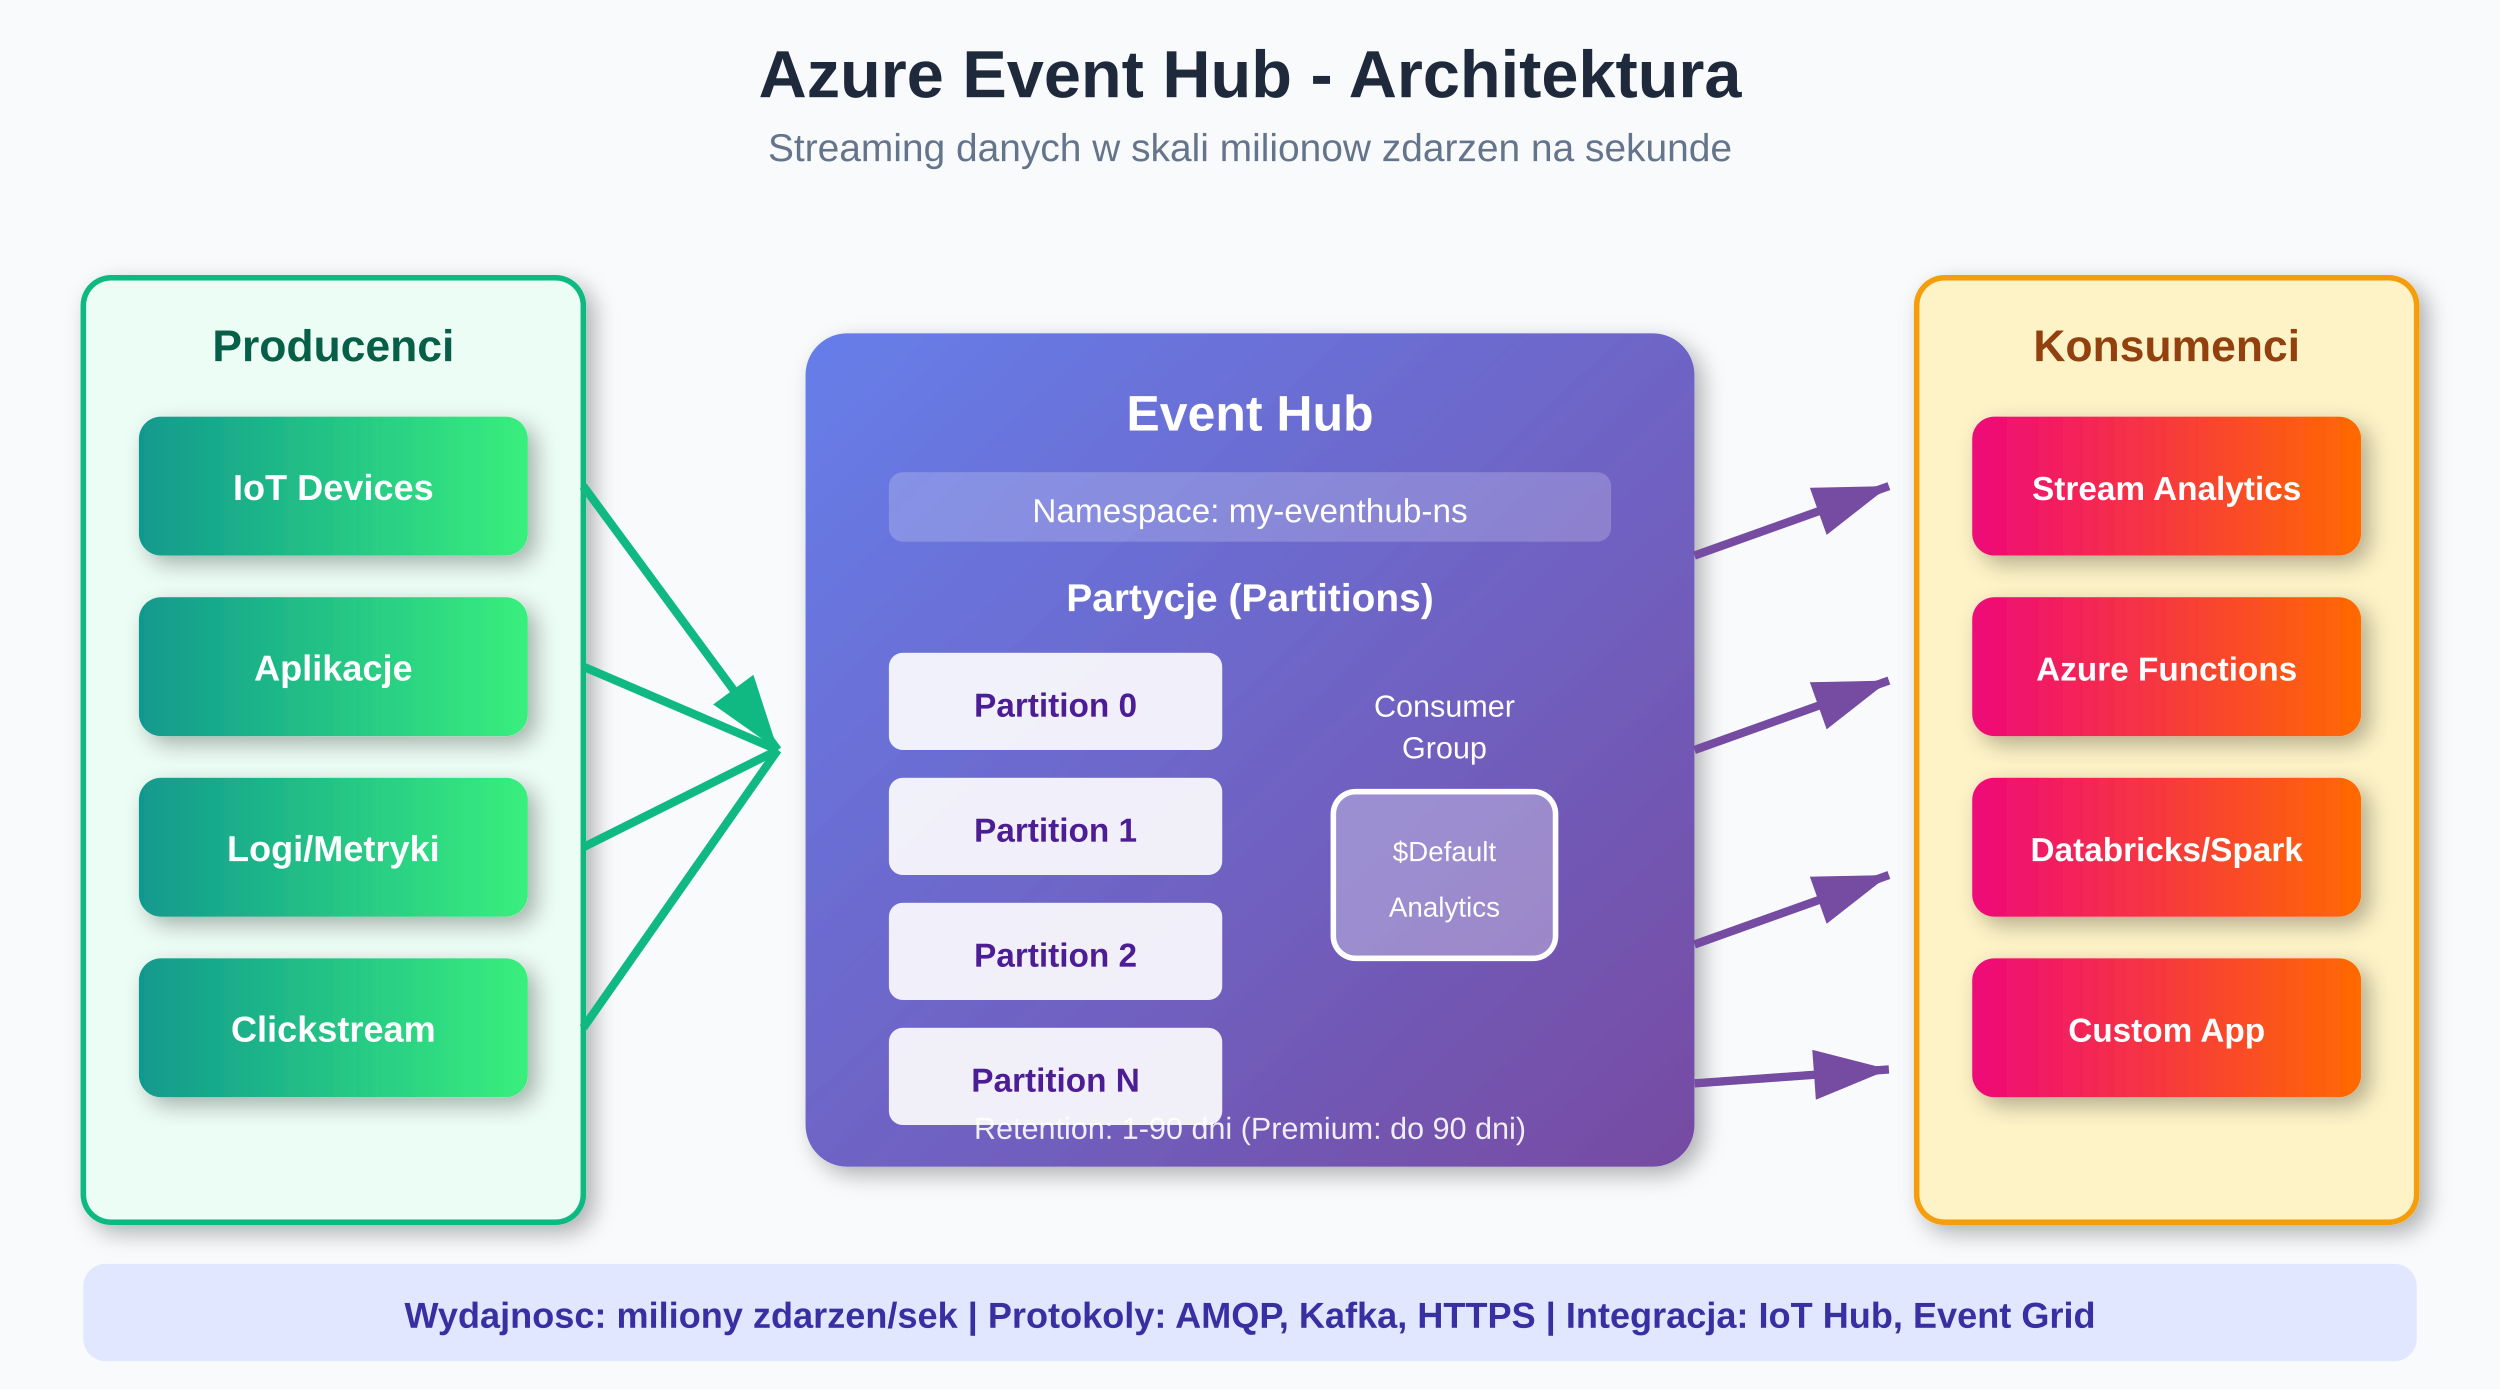
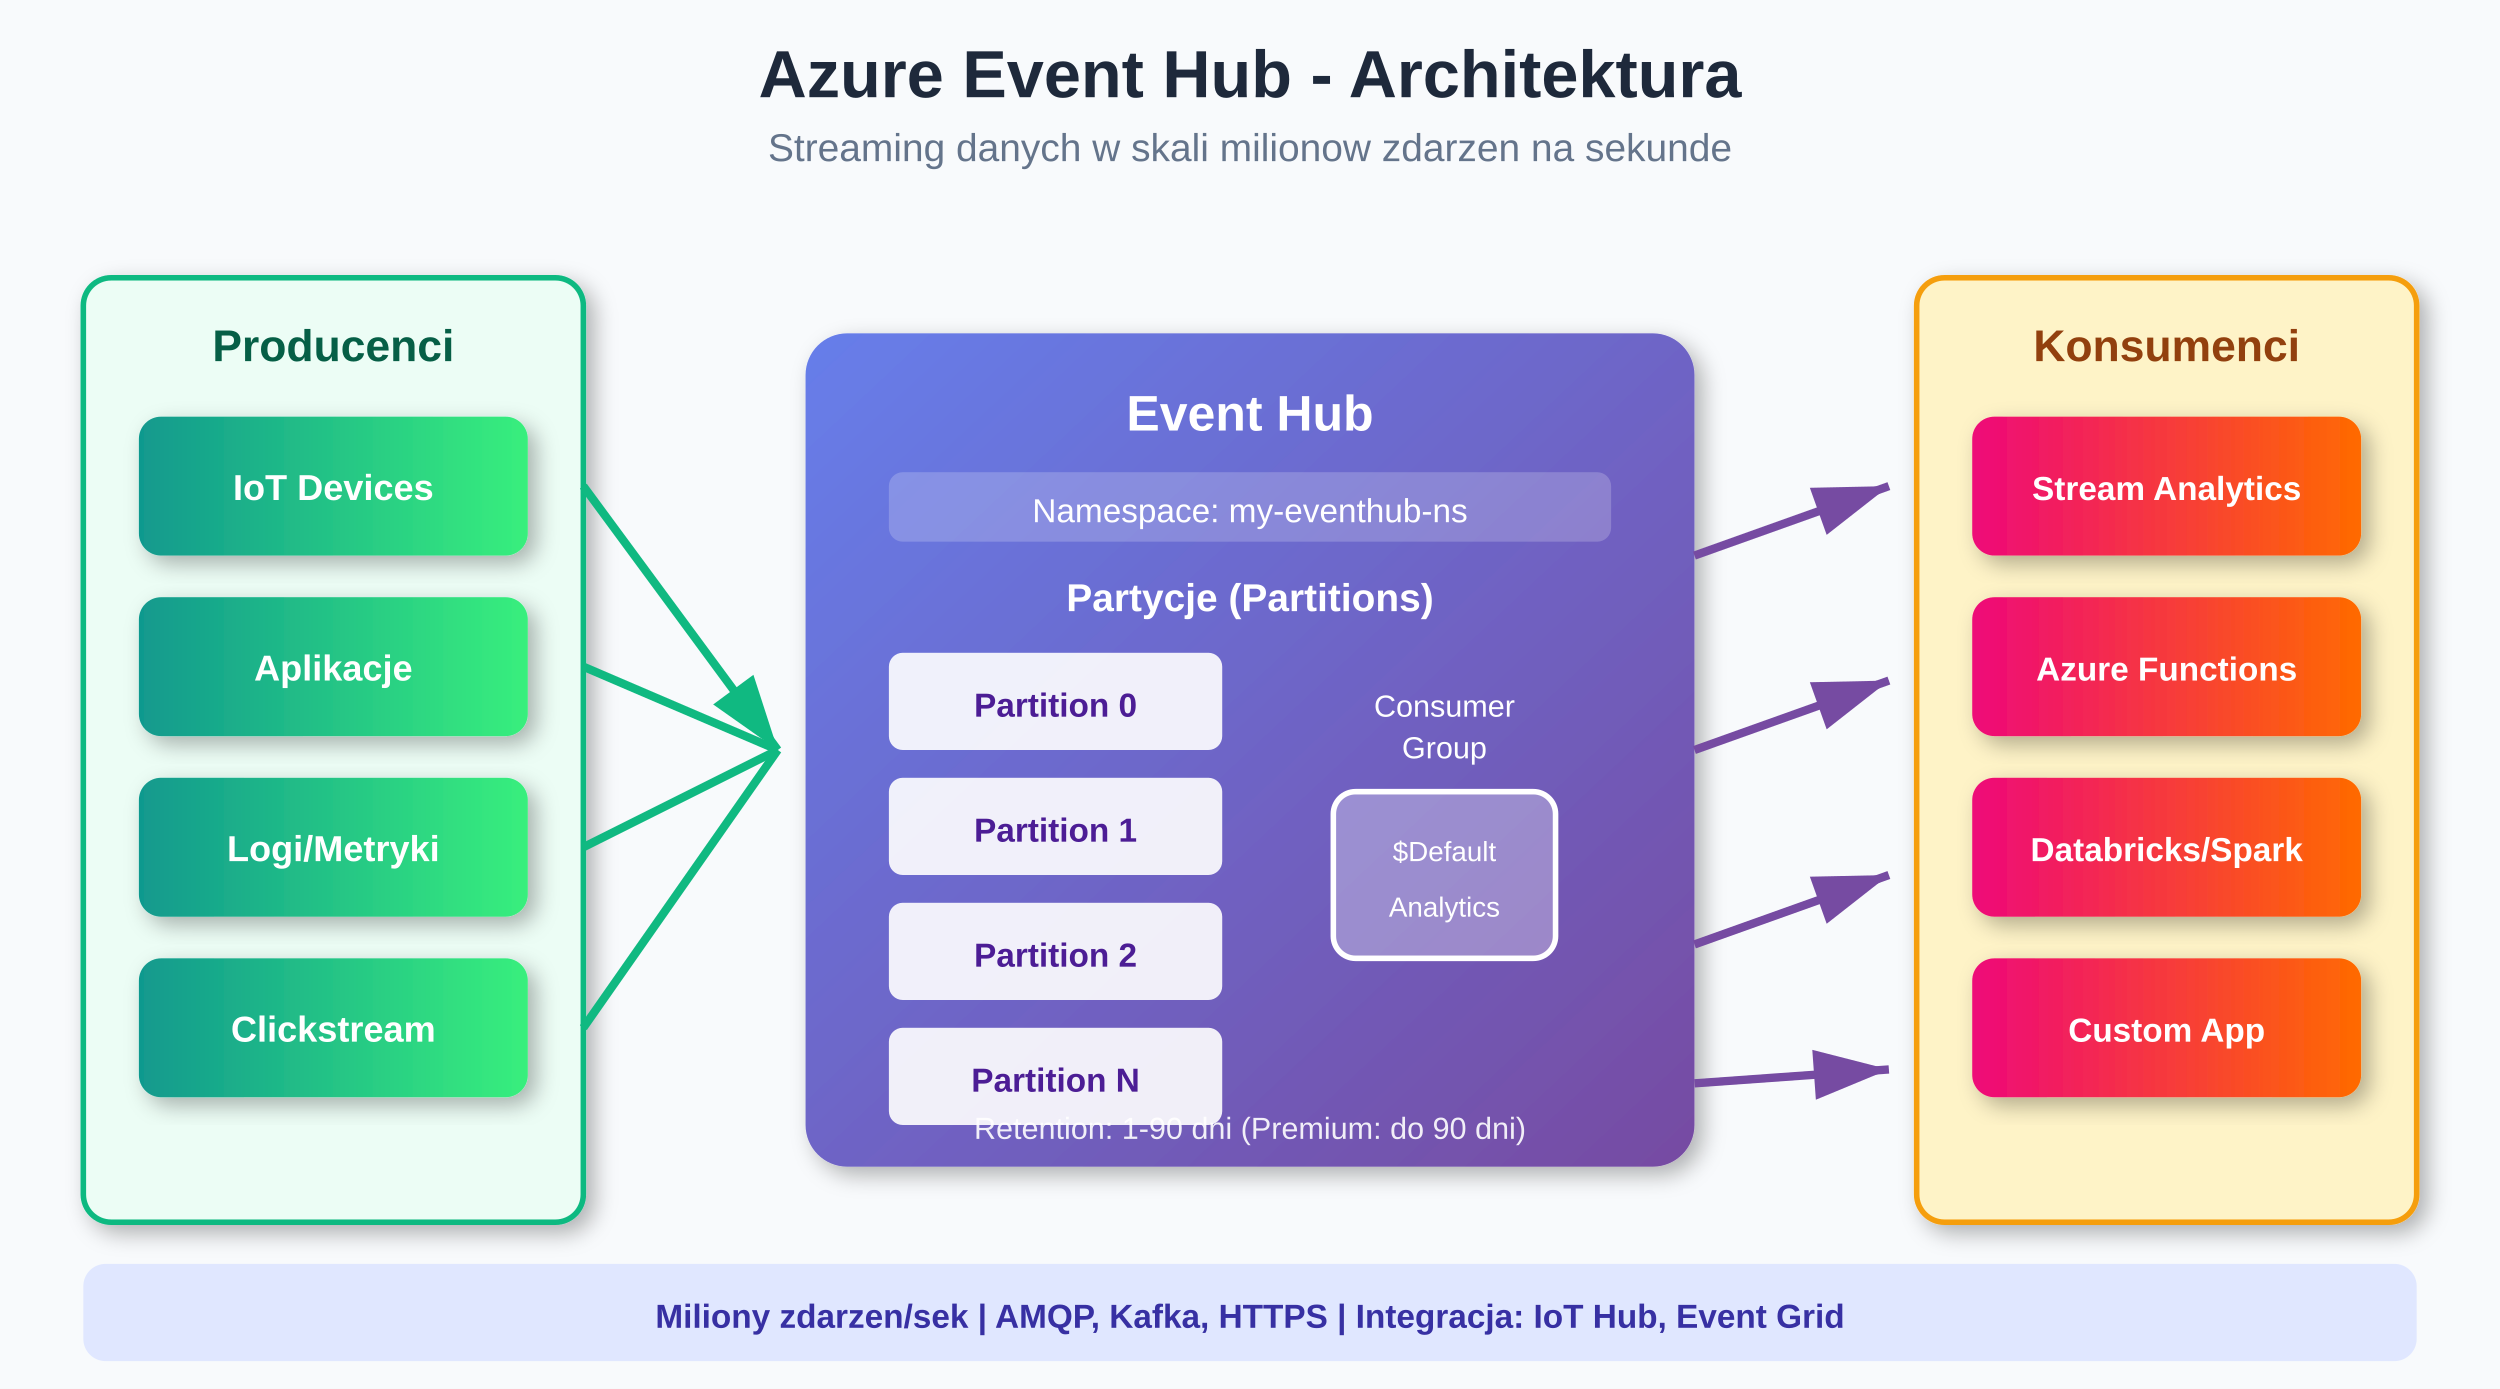
<svg xmlns="http://www.w3.org/2000/svg" viewBox="0 0 900 500">
  <defs>
    <linearGradient id="ehGrad" x1="0%" y1="0%" x2="100%" y2="100%">
      <stop offset="0%" style="stop-color:#667eea" />
      <stop offset="100%" style="stop-color:#764ba2" />
    </linearGradient>
    <linearGradient id="prodGrad" x1="0%" y1="0%" x2="100%" y2="0%">
      <stop offset="0%" style="stop-color:#11998e" />
      <stop offset="100%" style="stop-color:#38ef7d" />
    </linearGradient>
    <linearGradient id="consGrad" x1="0%" y1="0%" x2="100%" y2="0%">
      <stop offset="0%" style="stop-color:#ee0979" />
      <stop offset="100%" style="stop-color:#ff6a00" />
    </linearGradient>
    <filter id="shadow" x="-20%" y="-20%" width="140%" height="140%">
      <feDropShadow dx="3" dy="3" stdDeviation="4" flood-opacity="0.3" />
    </filter>
  </defs>
  <rect width="900" height="500" fill="#f8fafc" />
  <text x="450" y="35" text-anchor="middle" font-family="Segoe UI, Arial" font-size="24" font-weight="bold" fill="#1e293b">Azure Event Hub - Architektura</text>
  <text x="450" y="58" text-anchor="middle" font-family="Segoe UI, Arial" font-size="14" fill="#64748b">Streaming danych w skali milionow zdarzen na sekunde</text>
  <rect x="30" y="100" width="180" height="340" rx="10" fill="#ecfdf5" stroke="#10b981" stroke-width="2" filter="url(#shadow)" />
  <text x="120" y="130" text-anchor="middle" font-family="Segoe UI, Arial" font-size="16" font-weight="bold" fill="#065f46">Producenci</text>
  <rect x="50" y="150" width="140" height="50" rx="8" fill="url(#prodGrad)" filter="url(#shadow)" />
  <text x="120" y="180" text-anchor="middle" font-family="Segoe UI, Arial" font-size="13" fill="white" font-weight="bold">IoT Devices</text>
  <rect x="50" y="215" width="140" height="50" rx="8" fill="url(#prodGrad)" filter="url(#shadow)" />
  <text x="120" y="245" text-anchor="middle" font-family="Segoe UI, Arial" font-size="13" fill="white" font-weight="bold">Aplikacje</text>
  <rect x="50" y="280" width="140" height="50" rx="8" fill="url(#prodGrad)" filter="url(#shadow)" />
  <text x="120" y="310" text-anchor="middle" font-family="Segoe UI, Arial" font-size="13" fill="white" font-weight="bold">Logi/Metryki</text>
  <rect x="50" y="345" width="140" height="50" rx="8" fill="url(#prodGrad)" filter="url(#shadow)" />
  <text x="120" y="375" text-anchor="middle" font-family="Segoe UI, Arial" font-size="13" fill="white" font-weight="bold">Clickstream</text>
  <path d="M210 175 L280 270" stroke="#10b981" stroke-width="3" fill="none" marker-end="url(#arrowGreen)" />
  <path d="M210 240 L280 270" stroke="#10b981" stroke-width="3" fill="none" />
  <path d="M210 305 L280 270" stroke="#10b981" stroke-width="3" fill="none" />
  <path d="M210 370 L280 270" stroke="#10b981" stroke-width="3" fill="none" />
  <defs>
    <marker id="arrowGreen" markerWidth="10" markerHeight="10" refX="9" refY="3" orient="auto">
      <path d="M0,0 L0,6 L9,3 z" fill="#10b981" />
    </marker>
    <marker id="arrowPurple" markerWidth="10" markerHeight="10" refX="9" refY="3" orient="auto">
      <path d="M0,0 L0,6 L9,3 z" fill="#764ba2" />
    </marker>
    <marker id="arrowOrange" markerWidth="10" markerHeight="10" refX="9" refY="3" orient="auto">
      <path d="M0,0 L0,6 L9,3 z" fill="#ff6a00" />
    </marker>
  </defs>
  <rect x="290" y="120" width="320" height="300" rx="15" fill="url(#ehGrad)" filter="url(#shadow)" />
  <text x="450" y="155" text-anchor="middle" font-family="Segoe UI, Arial" font-size="18" font-weight="bold" fill="white">Event Hub</text>
  <rect x="320" y="170" width="260" height="25" rx="5" fill="rgba(255,255,255,0.2)" />
  <text x="450" y="188" text-anchor="middle" font-family="Segoe UI, Arial" font-size="12" fill="white">Namespace: my-eventhub-ns</text>
  <text x="450" y="220" text-anchor="middle" font-family="Segoe UI, Arial" font-size="14" font-weight="bold" fill="white">Partycje (Partitions)</text>
  <rect x="320" y="235" width="120" height="35" rx="5" fill="rgba(255,255,255,0.9)" />
  <text x="380" y="258" text-anchor="middle" font-family="Segoe UI, Arial" font-size="12" fill="#4c1d95" font-weight="bold">Partition 0</text>
  <rect x="320" y="280" width="120" height="35" rx="5" fill="rgba(255,255,255,0.9)" />
  <text x="380" y="303" text-anchor="middle" font-family="Segoe UI, Arial" font-size="12" fill="#4c1d95" font-weight="bold">Partition 1</text>
  <rect x="320" y="325" width="120" height="35" rx="5" fill="rgba(255,255,255,0.9)" />
  <text x="380" y="348" text-anchor="middle" font-family="Segoe UI, Arial" font-size="12" fill="#4c1d95" font-weight="bold">Partition 2</text>
  <rect x="320" y="370" width="120" height="35" rx="5" fill="rgba(255,255,255,0.9)" />
  <text x="380" y="393" text-anchor="middle" font-family="Segoe UI, Arial" font-size="12" fill="#4c1d95" font-weight="bold">Partition N</text>
  <text x="520" y="258" text-anchor="middle" font-family="Segoe UI, Arial" font-size="11" fill="white">Consumer</text>
  <text x="520" y="273" text-anchor="middle" font-family="Segoe UI, Arial" font-size="11" fill="white">Group</text>
  <rect x="480" y="285" width="80" height="60" rx="8" fill="rgba(255,255,255,0.3)" stroke="white" stroke-width="2" />
  <text x="520" y="310" text-anchor="middle" font-family="Segoe UI, Arial" font-size="10" fill="white">$Default</text>
  <text x="520" y="330" text-anchor="middle" font-family="Segoe UI, Arial" font-size="10" fill="white">Analytics</text>
  <text x="450" y="410" text-anchor="middle" font-family="Segoe UI, Arial" font-size="11" fill="rgba(255,255,255,0.9)">Retention: 1-90 dni (Premium: do 90 dni)</text>
  <path d="M610 200 L680 175" stroke="#764ba2" stroke-width="3" fill="none" marker-end="url(#arrowPurple)" />
  <path d="M610 270 L680 245" stroke="#764ba2" stroke-width="3" fill="none" marker-end="url(#arrowPurple)" />
  <path d="M610 340 L680 315" stroke="#764ba2" stroke-width="3" fill="none" marker-end="url(#arrowPurple)" />
  <path d="M610 390 L680 385" stroke="#764ba2" stroke-width="3" fill="none" marker-end="url(#arrowPurple)" />
  <rect x="690" y="100" width="180" height="340" rx="10" fill="#fef3c7" stroke="#f59e0b" stroke-width="2" filter="url(#shadow)" />
  <text x="780" y="130" text-anchor="middle" font-family="Segoe UI, Arial" font-size="16" font-weight="bold" fill="#92400e">Konsumenci</text>
  <rect x="710" y="150" width="140" height="50" rx="8" fill="url(#consGrad)" filter="url(#shadow)" />
  <text x="780" y="180" text-anchor="middle" font-family="Segoe UI, Arial" font-size="12" fill="white" font-weight="bold">Stream Analytics</text>
  <rect x="710" y="215" width="140" height="50" rx="8" fill="url(#consGrad)" filter="url(#shadow)" />
  <text x="780" y="245" text-anchor="middle" font-family="Segoe UI, Arial" font-size="12" fill="white" font-weight="bold">Azure Functions</text>
  <rect x="710" y="280" width="140" height="50" rx="8" fill="url(#consGrad)" filter="url(#shadow)" />
  <text x="780" y="310" text-anchor="middle" font-family="Segoe UI, Arial" font-size="12" fill="white" font-weight="bold">Databricks/Spark</text>
  <rect x="710" y="345" width="140" height="50" rx="8" fill="url(#consGrad)" filter="url(#shadow)" />
  <text x="780" y="375" text-anchor="middle" font-family="Segoe UI, Arial" font-size="12" fill="white" font-weight="bold">Custom App</text>
  <rect x="30" y="455" width="840" height="35" rx="8" fill="#e0e7ff" />
-   <text x="450" y="478" text-anchor="middle" font-family="Segoe UI, Arial" font-size="13" fill="#3730a3" font-weight="bold">Wydajnosc: miliony zdarzen/sek | Protokoly: AMQP, Kafka, HTTPS | Integracja: IoT Hub, Event Grid</text>
+   <text x="450" y="478" text-anchor="middle" font-family="Segoe UI, Arial" font-size="12" fill="#3730a3" font-weight="bold">Miliony zdarzen/sek | AMQP, Kafka, HTTPS | Integracja: IoT Hub, Event Grid</text>
</svg>
